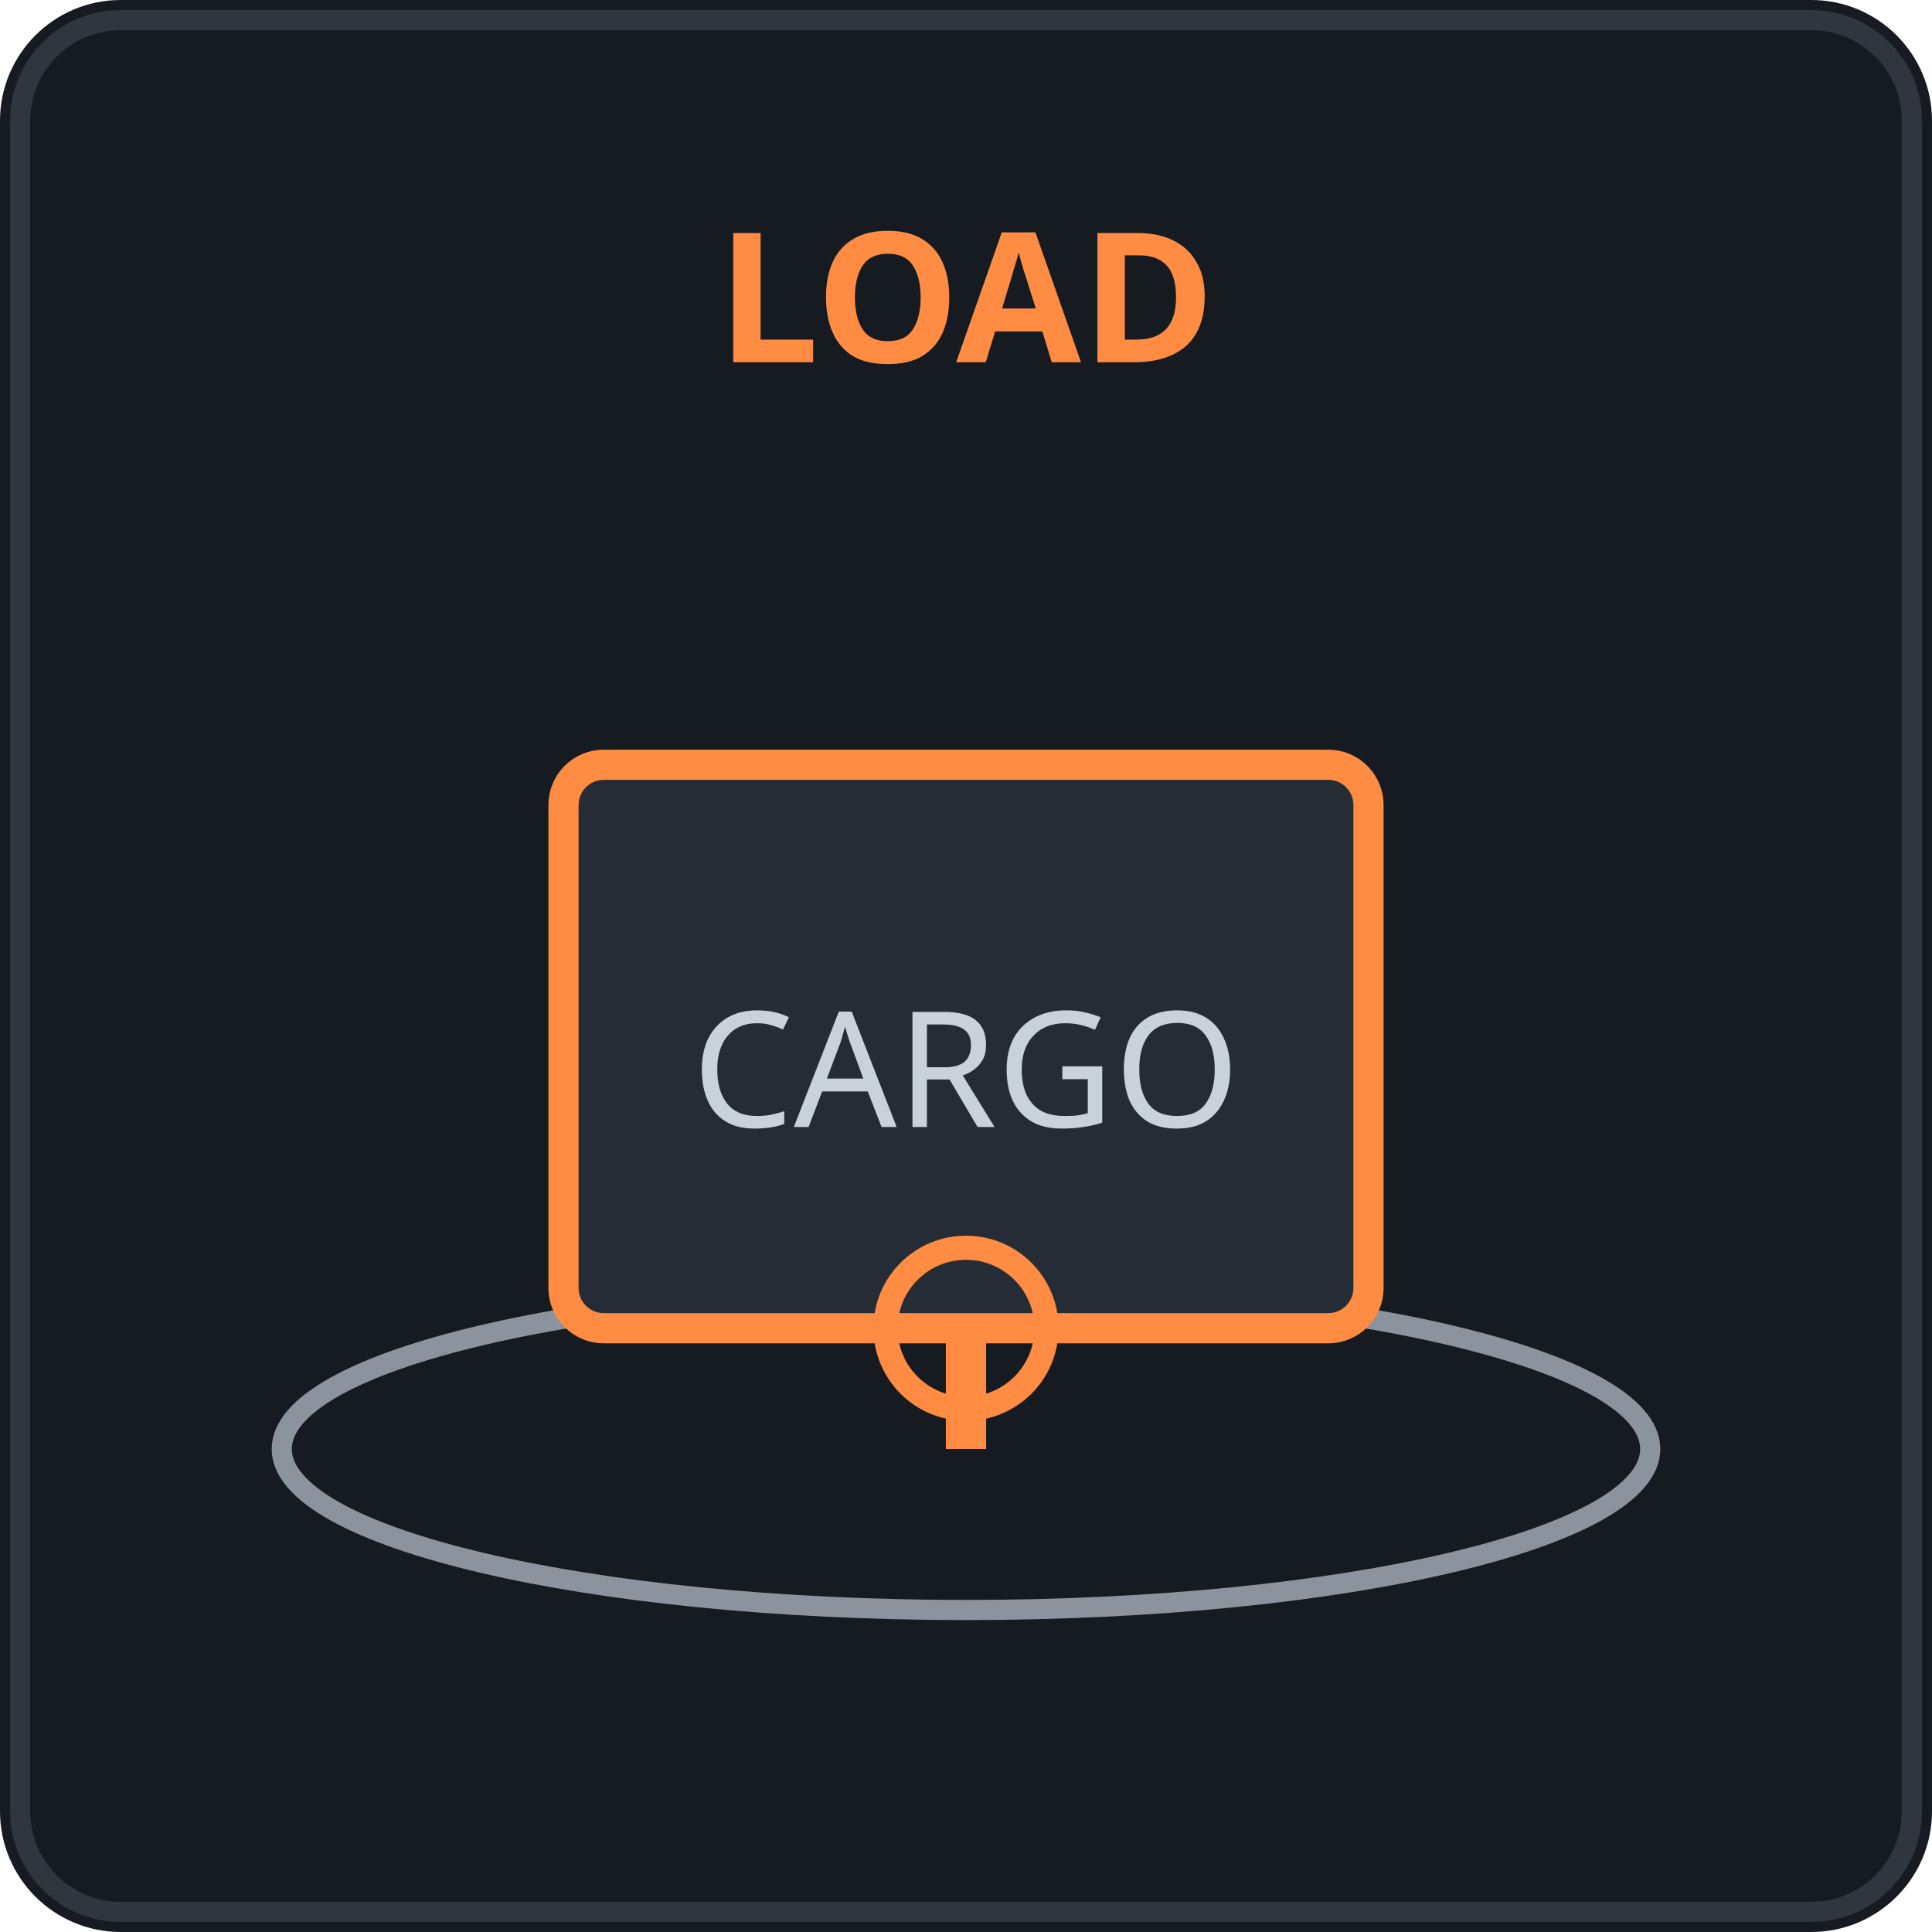
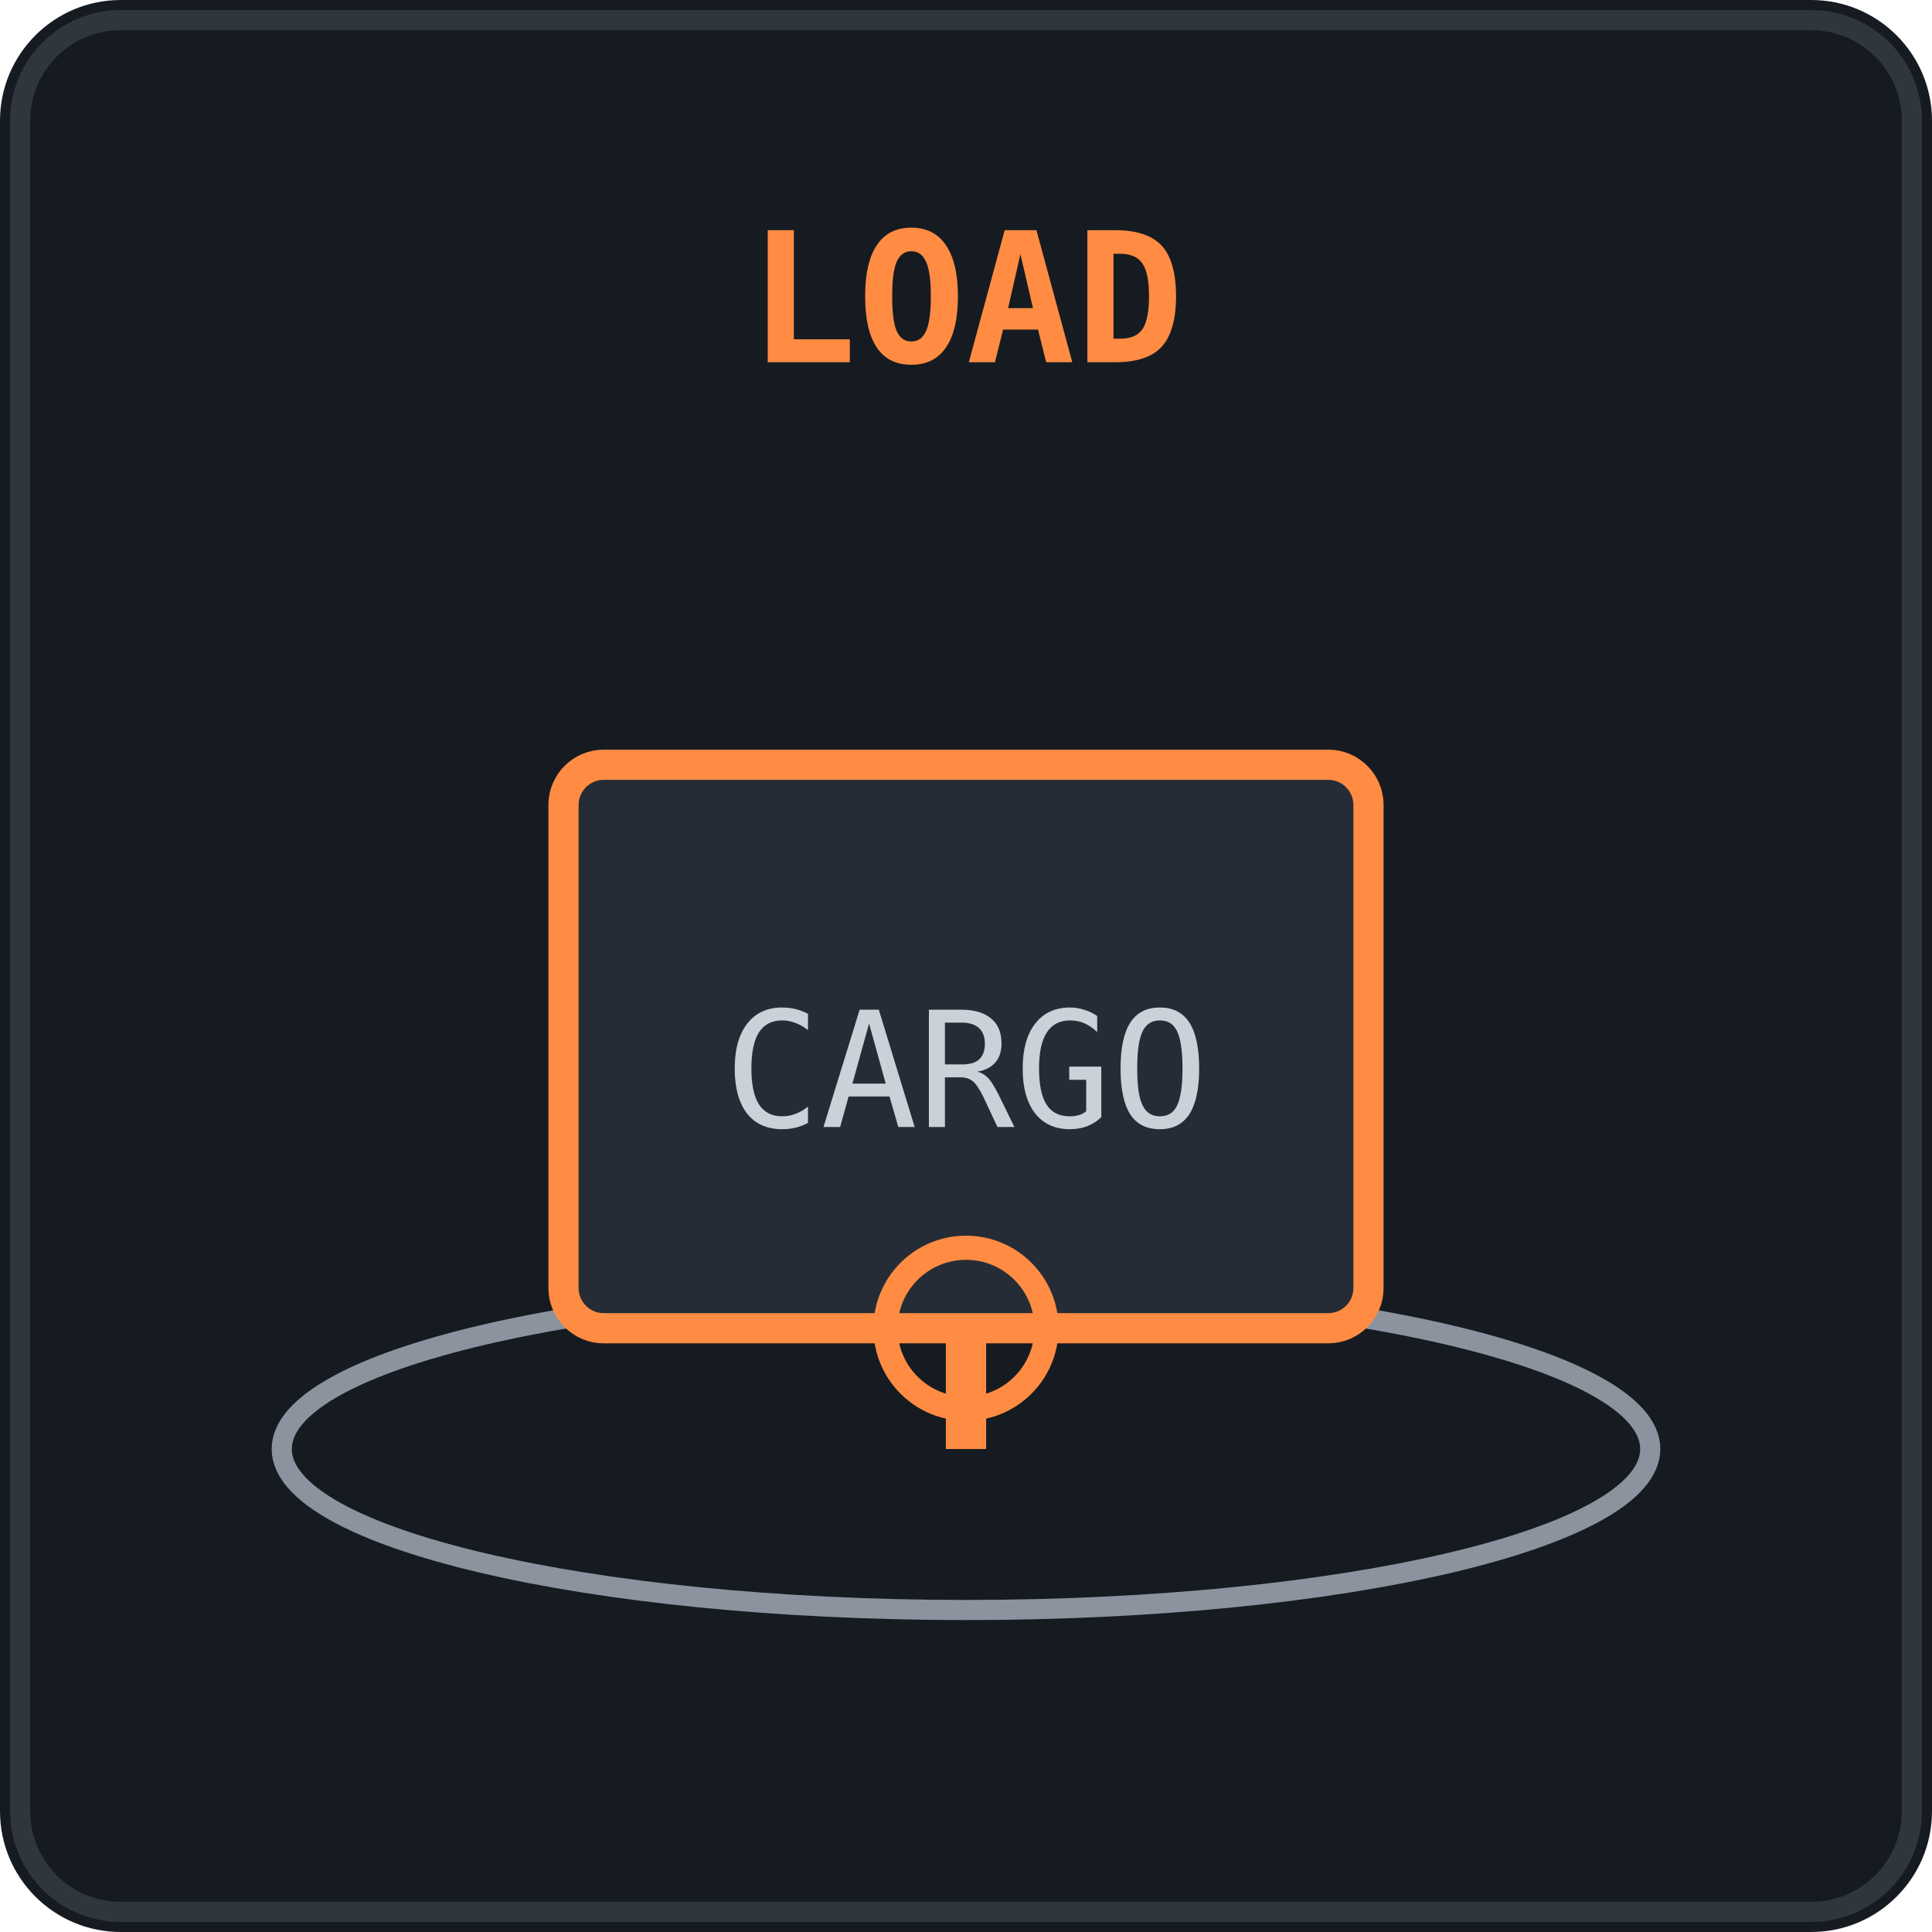
<svg xmlns="http://www.w3.org/2000/svg" viewBox="0 0 96 96" role="img" aria-labelledby="title">
  <rect width="96" height="96" fill="#161b22" rx="6" />
  <rect x="1" y="1" width="94" height="94" rx="5" fill="none" stroke="#30363d" />
  <ellipse cx="48" cy="72" rx="34" ry="8" fill="none" stroke="#8b949e" stroke-width="1" />
  <rect x="28" y="38" width="40" height="28" rx="2" fill="#262c36" stroke="#ff8c42" stroke-width="1.5" />
  <line x1="48" y1="66" x2="48" y2="72" stroke="#ff8c42" stroke-width="2" />
  <circle cx="48" cy="66" r="4" fill="none" stroke="#ff8c42" stroke-width="1.2" />
-   <text x="48" y="56" text-anchor="middle" fill="#c9d1d9" font-family="system-ui,sans-serif" font-size="8">CARGO</text>
-   <text x="48" y="18" text-anchor="middle" fill="#ff8c42" font-family="system-ui,sans-serif" font-size="9" font-weight="600">LOAD</text>
+   <text x="48" y="56" text-anchor="middle" fill="#c9d1d9" font-family="ui-monospace,Cascadia Mono,Consolas,Segoe UI Mono,monospace" font-size="8">CARGO</text>
+   <text x="48" y="18" text-anchor="middle" fill="#ff8c42" font-family="ui-monospace,Cascadia Mono,Consolas,Segoe UI Mono,monospace" font-size="9" font-weight="600">LOAD</text>
</svg>
